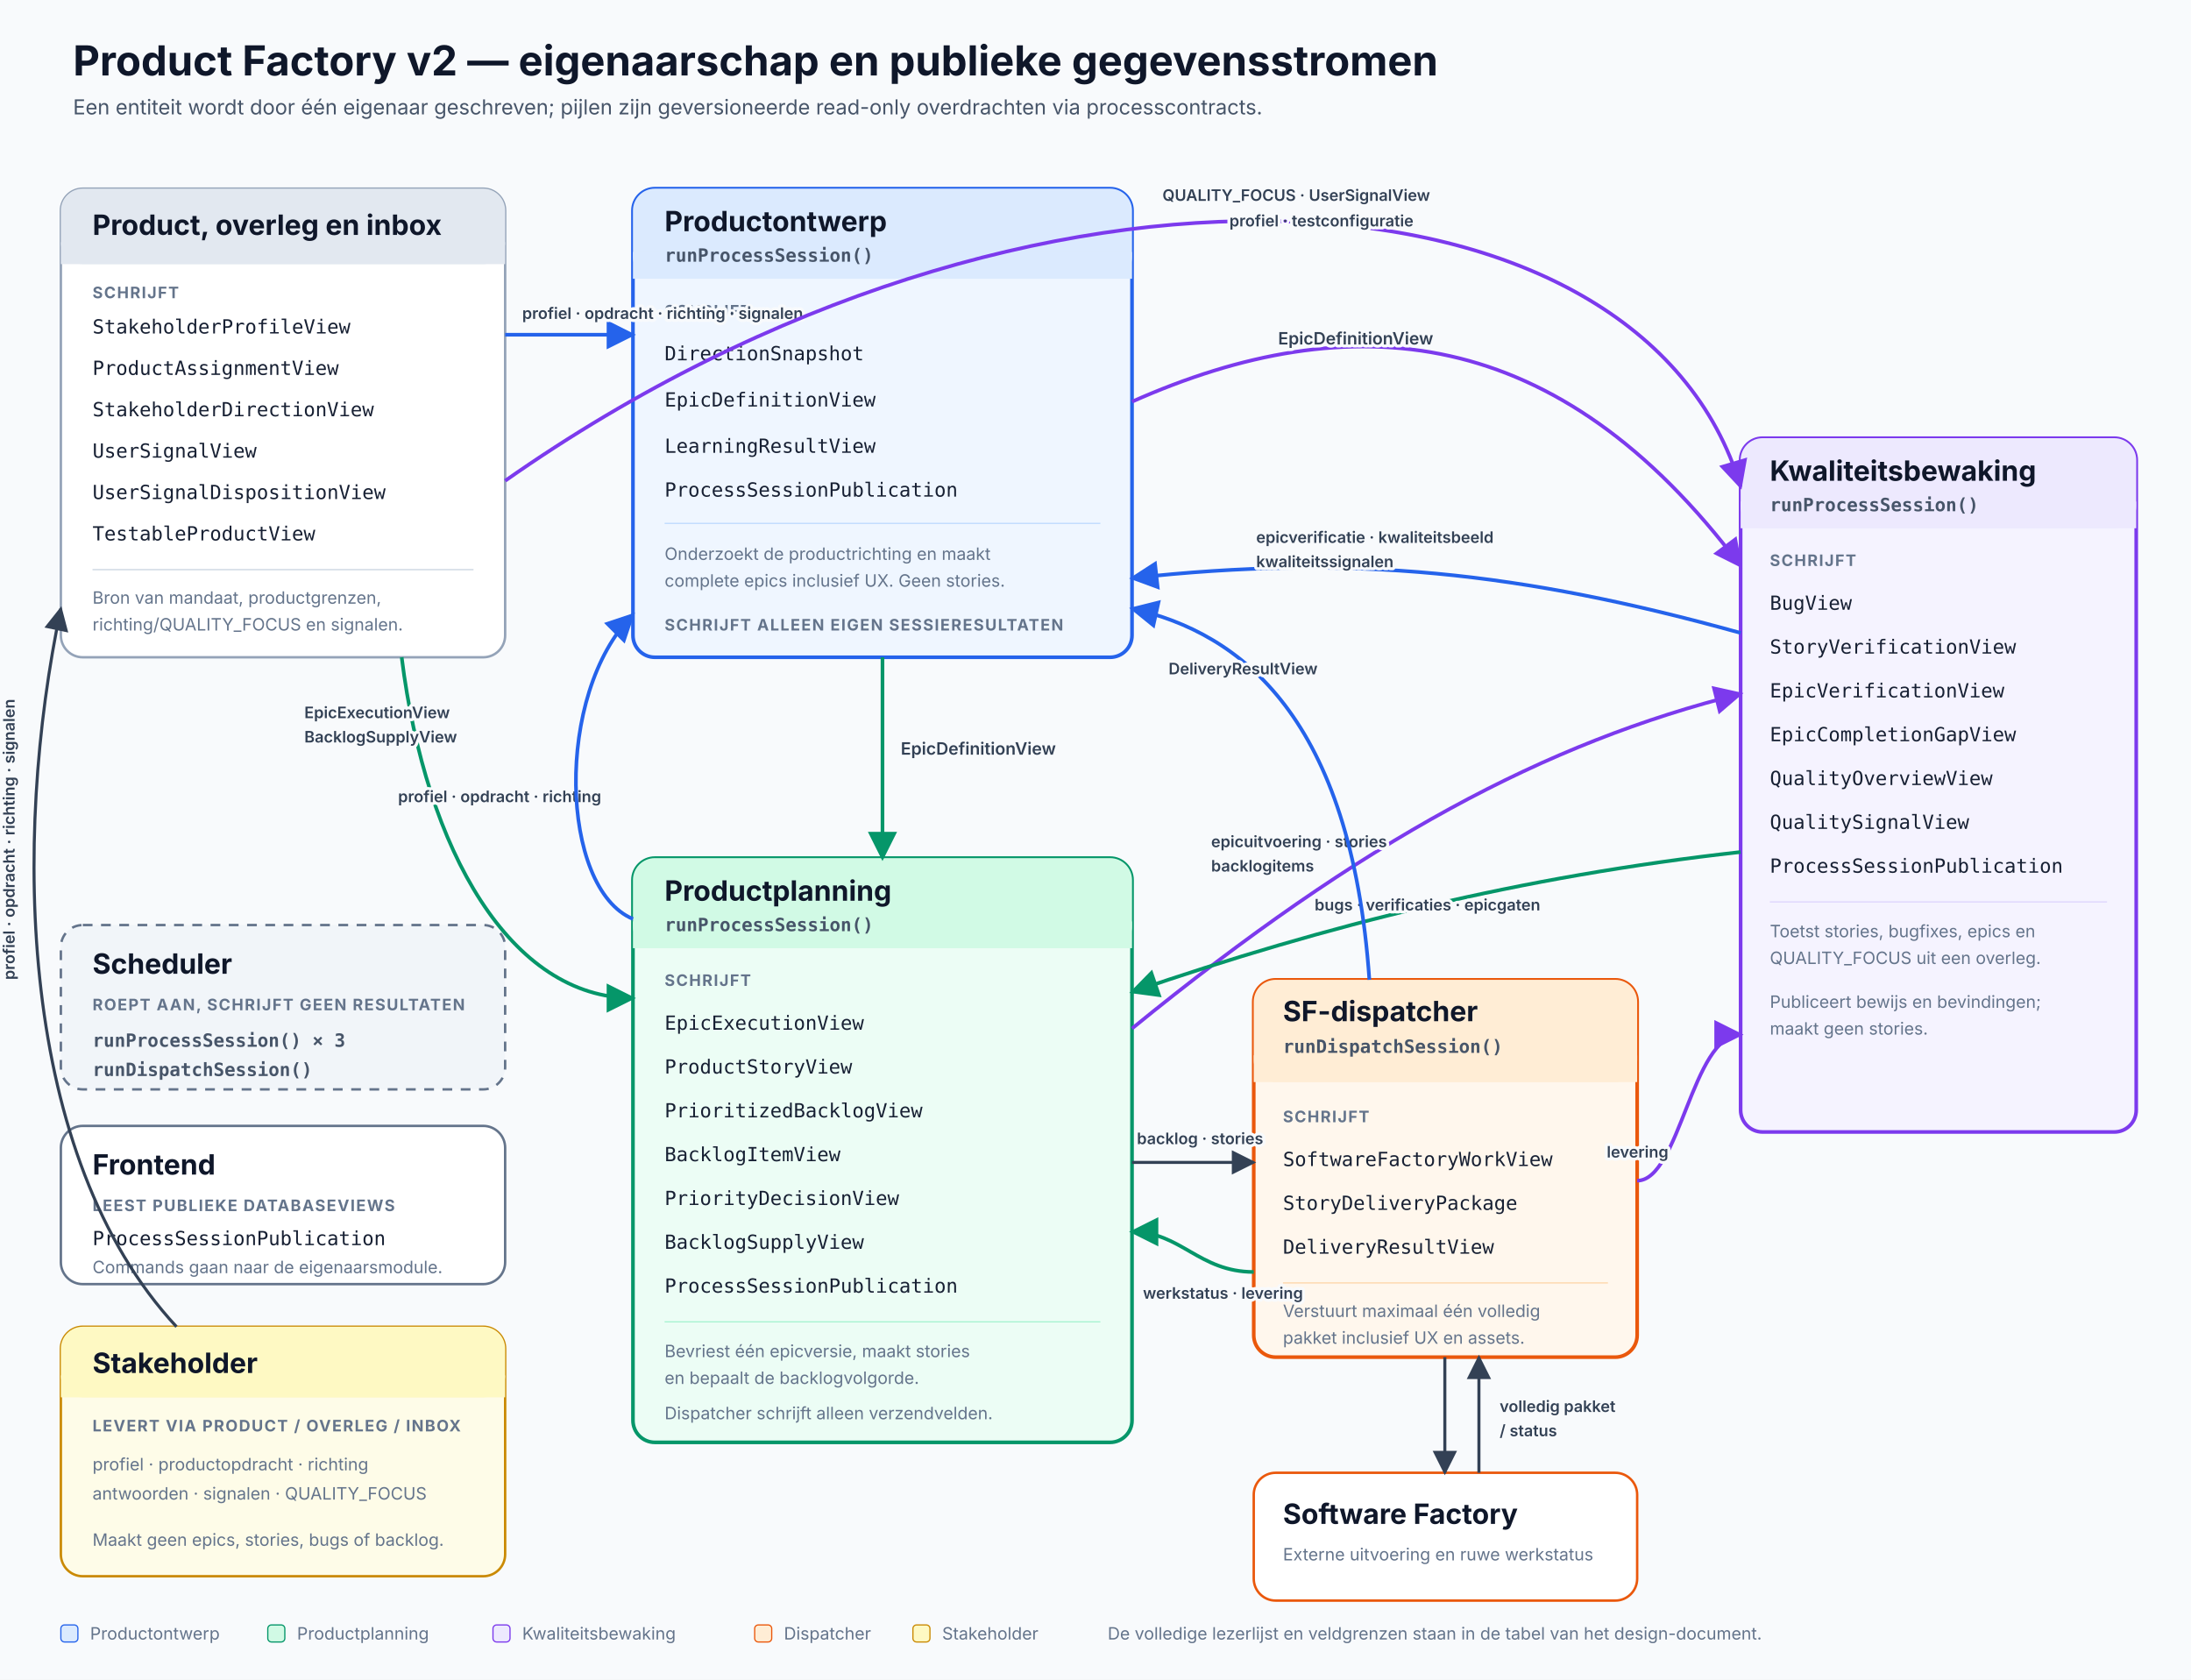
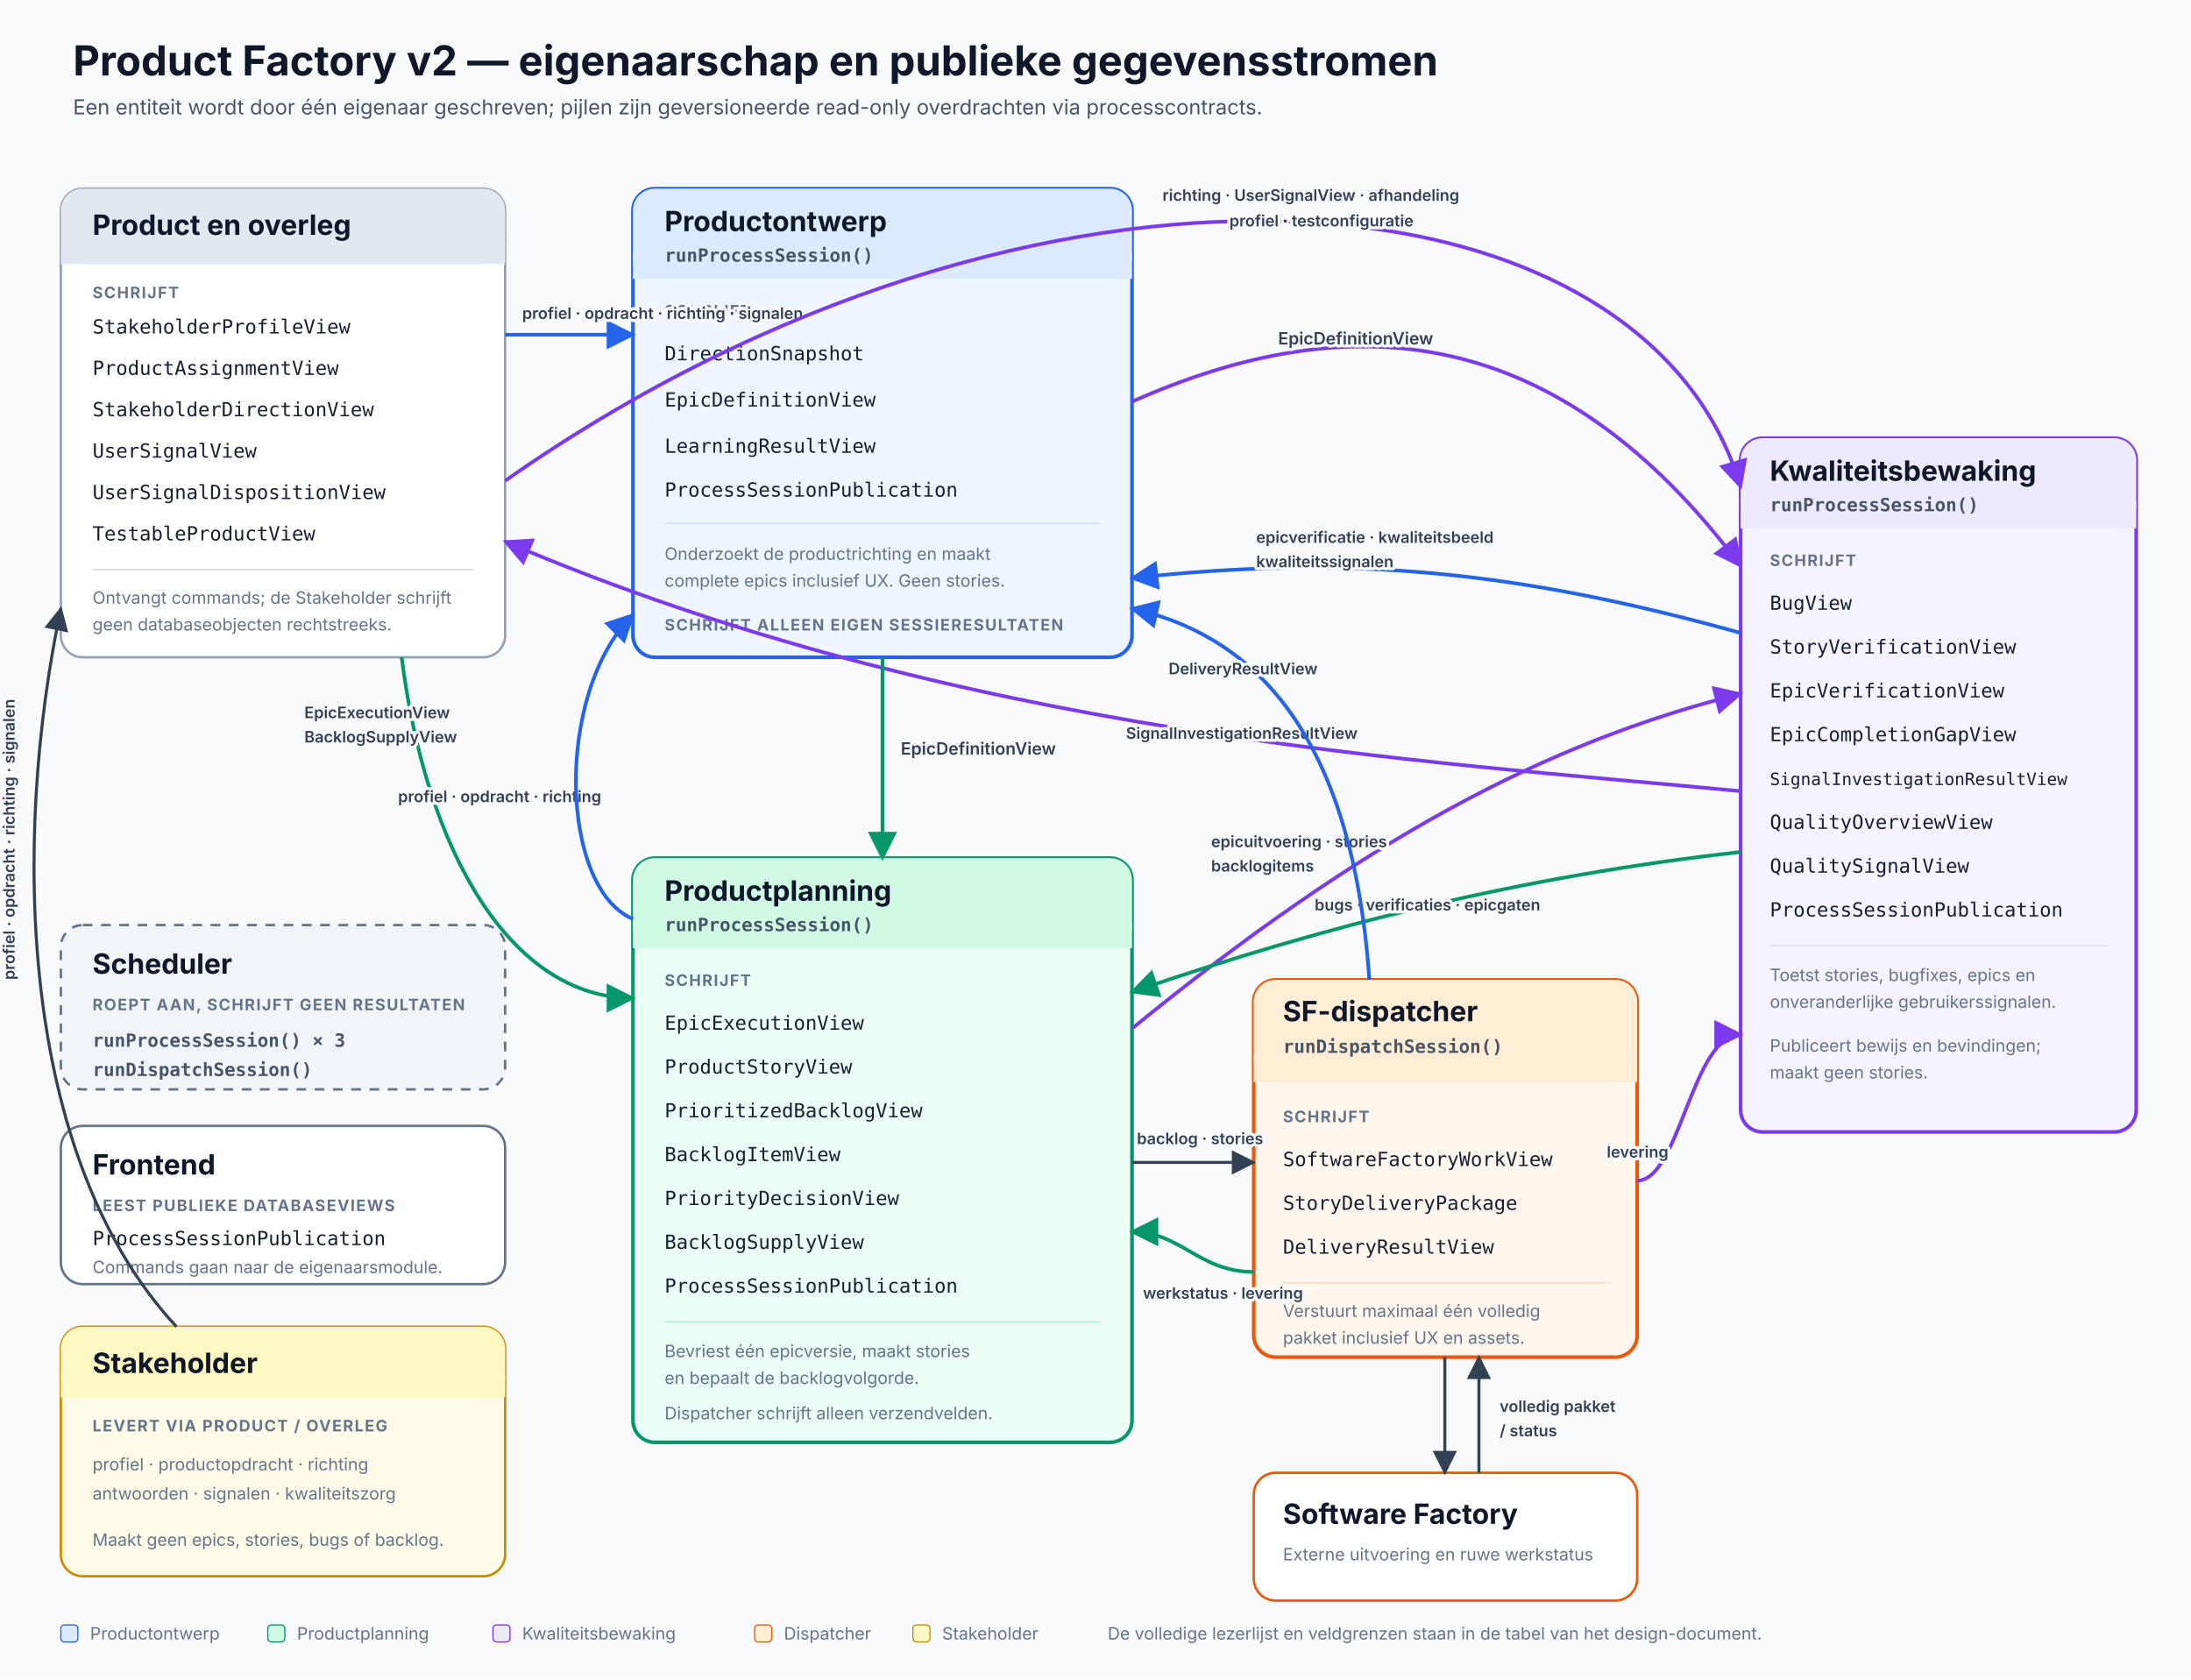
<svg xmlns="http://www.w3.org/2000/svg" width="1800" height="1380" viewBox="0 0 1800 1380" role="img" aria-labelledby="title desc">
  <defs>
    <marker id="arrow" viewBox="0 0 10 10" refX="9" refY="5" markerWidth="8" markerHeight="8" orient="auto-start-reverse">
      <path d="M 0 0 L 10 5 L 0 10 z" fill="#334155" />
    </marker>
    <marker id="arrowBlue" viewBox="0 0 10 10" refX="9" refY="5" markerWidth="8" markerHeight="8" orient="auto-start-reverse">
      <path d="M 0 0 L 10 5 L 0 10 z" fill="#2563eb" />
    </marker>
    <marker id="arrowGreen" viewBox="0 0 10 10" refX="9" refY="5" markerWidth="8" markerHeight="8" orient="auto-start-reverse">
      <path d="M 0 0 L 10 5 L 0 10 z" fill="#059669" />
    </marker>
    <marker id="arrowPurple" viewBox="0 0 10 10" refX="9" refY="5" markerWidth="8" markerHeight="8" orient="auto-start-reverse">
      <path d="M 0 0 L 10 5 L 0 10 z" fill="#7c3aed" />
    </marker>
    <style>
      .title { font: 700 34px Inter, Arial, sans-serif; fill: #0f172a; }
      .subtitle { font: 400 17px Inter, Arial, sans-serif; fill: #475569; }
      .box-title { font: 700 23px Inter, Arial, sans-serif; fill: #0f172a; }
      .function { font: 600 15px ui-monospace, SFMono-Regular, Menlo, monospace; fill: #475569; }
      .owner-label { font: 700 13px Inter, Arial, sans-serif; letter-spacing: 1px; fill: #64748b; }
      .entity { font: 500 16px ui-monospace, SFMono-Regular, Menlo, monospace; fill: #172033; }
      .note { font: 400 14px Inter, Arial, sans-serif; fill: #64748b; }
      .flow { font: 600 14px Inter, Arial, sans-serif; fill: #334155; paint-order: stroke; stroke: #f8fafc; stroke-width: 5px; stroke-linejoin: round; }
      .flow-small { font: 600 13px Inter, Arial, sans-serif; fill: #334155; paint-order: stroke; stroke: #f8fafc; stroke-width: 5px; stroke-linejoin: round; }
      .line { fill: none; stroke: #334155; stroke-width: 2.5; marker-end: url(#arrow); }
      .blue-line { fill: none; stroke: #2563eb; stroke-width: 3; marker-end: url(#arrowBlue); }
      .green-line { fill: none; stroke: #059669; stroke-width: 3; marker-end: url(#arrowGreen); }
      .purple-line { fill: none; stroke: #7c3aed; stroke-width: 3; marker-end: url(#arrowPurple); }
      .dashed { stroke-dasharray: 9 8; }
    </style>
  </defs>
  <rect width="1800" height="1380" fill="#f8fafc" />
  <text x="60" y="62" class="title">Product Factory v2 — eigenaarschap en publieke gegevensstromen</text>
  <text x="60" y="94" class="subtitle">Een entiteit wordt door één eigenaar geschreven; pijlen zijn geversioneerde read-only overdrachten via processcontracts.</text>
  <rect x="50" y="155" width="365" height="385" rx="18" fill="#ffffff" stroke="#94a3b8" stroke-width="2" />
  <rect x="50" y="155" width="365" height="62" rx="18" fill="#e2e8f0" />
  <path d="M50 199 V217 H415 V199" fill="#e2e8f0" />
-   <text x="76" y="193" class="box-title">Product, overleg en inbox</text>
+   <text x="76" y="193" class="box-title">Product en overleg</text>
  <text x="76" y="245" class="owner-label">SCHRIJFT</text>
  <text x="76" y="274" class="entity">StakeholderProfileView</text>
  <text x="76" y="308" class="entity">ProductAssignmentView</text>
  <text x="76" y="342" class="entity">StakeholderDirectionView</text>
  <text x="76" y="376" class="entity">UserSignalView</text>
  <text x="76" y="410" class="entity">UserSignalDispositionView</text>
  <text x="76" y="444" class="entity">TestableProductView</text>
  <line x1="76" y1="468" x2="389" y2="468" stroke="#cbd5e1" />
-   <text x="76" y="496" class="note">Bron van mandaat, productgrenzen,</text>
-   <text x="76" y="518" class="note">richting/QUALITY_FOCUS en signalen.</text>
+   <text x="76" y="496" class="note">Ontvangt commands; de Stakeholder schrijft</text>
+   <text x="76" y="518" class="note">geen databaseobjecten rechtstreeks.</text>
  <rect x="520" y="155" width="410" height="385" rx="18" fill="#eff6ff" stroke="#2563eb" stroke-width="3" />
  <rect x="520" y="155" width="410" height="74" rx="18" fill="#dbeafe" />
  <path d="M520 207 V229 H930 V207" fill="#dbeafe" />
  <text x="546" y="190" class="box-title">Productontwerp</text>
  <text x="546" y="215" class="function">runProcessSession()</text>
  <text x="546" y="260" class="owner-label">SCHRIJFT</text>
  <text x="546" y="296" class="entity">DirectionSnapshot</text>
  <text x="546" y="334" class="entity">EpicDefinitionView</text>
  <text x="546" y="372" class="entity">LearningResultView</text>
  <text x="546" y="408" class="entity">ProcessSessionPublication</text>
  <line x1="546" y1="430" x2="904" y2="430" stroke="#bfdbfe" />
  <text x="546" y="460" class="note">Onderzoekt de productrichting en maakt</text>
  <text x="546" y="482" class="note">complete epics inclusief UX. Geen stories.</text>
  <text x="546" y="518" class="owner-label">SCHRIJFT ALLEEN EIGEN SESSIERESULTATEN</text>
  <rect x="520" y="705" width="410" height="480" rx="18" fill="#ecfdf5" stroke="#059669" stroke-width="3" />
  <rect x="520" y="705" width="410" height="74" rx="18" fill="#d1fae5" />
  <path d="M520 757 V779 H930 V757" fill="#d1fae5" />
  <text x="546" y="740" class="box-title">Productplanning</text>
  <text x="546" y="765" class="function">runProcessSession()</text>
  <text x="546" y="810" class="owner-label">SCHRIJFT</text>
  <text x="546" y="846" class="entity">EpicExecutionView</text>
  <text x="546" y="882" class="entity">ProductStoryView</text>
  <text x="546" y="918" class="entity">PrioritizedBacklogView</text>
  <text x="546" y="954" class="entity">BacklogItemView</text>
  <text x="546" y="990" class="entity">PriorityDecisionView</text>
  <text x="546" y="1026" class="entity">BacklogSupplyView</text>
  <text x="546" y="1062" class="entity">ProcessSessionPublication</text>
  <line x1="546" y1="1086" x2="904" y2="1086" stroke="#a7f3d0" />
  <text x="546" y="1115" class="note">Bevriest één epicversie, maakt stories</text>
  <text x="546" y="1137" class="note">en bepaalt de backlogvolgorde.</text>
  <text x="546" y="1166" class="note">Dispatcher schrijft alleen verzendvelden.</text>
  <rect x="1030" y="805" width="315" height="310" rx="18" fill="#fff7ed" stroke="#ea580c" stroke-width="3" />
  <rect x="1030" y="805" width="315" height="84" rx="18" fill="#ffedd5" />
  <path d="M1030 867 V889 H1345 V867" fill="#ffedd5" />
  <text x="1054" y="839" class="box-title">SF-dispatcher</text>
  <text x="1054" y="865" class="function">runDispatchSession()</text>
  <text x="1054" y="922" class="owner-label">SCHRIJFT</text>
  <text x="1054" y="958" class="entity">SoftwareFactoryWorkView</text>
  <text x="1054" y="994" class="entity">StoryDeliveryPackage</text>
  <text x="1054" y="1030" class="entity">DeliveryResultView</text>
  <line x1="1054" y1="1054" x2="1321" y2="1054" stroke="#fed7aa" />
  <text x="1054" y="1082" class="note">Verstuurt maximaal één volledig</text>
  <text x="1054" y="1104" class="note">pakket inclusief UX en assets.</text>
  <rect x="1030" y="1210" width="315" height="105" rx="18" fill="#ffffff" stroke="#ea580c" stroke-width="2" />
  <text x="1054" y="1252" class="box-title">Software Factory</text>
  <text x="1054" y="1282" class="note">Externe uitvoering en ruwe werkstatus</text>
  <rect x="1430" y="360" width="325" height="570" rx="18" fill="#f5f3ff" stroke="#7c3aed" stroke-width="3" />
  <rect x="1430" y="360" width="325" height="74" rx="18" fill="#ede9fe" />
  <path d="M1430 412 V434 H1755 V412" fill="#ede9fe" />
  <text x="1454" y="395" class="box-title">Kwaliteitsbewaking</text>
  <text x="1454" y="420" class="function">runProcessSession()</text>
  <text x="1454" y="465" class="owner-label">SCHRIJFT</text>
  <text x="1454" y="501" class="entity">BugView</text>
  <text x="1454" y="537" class="entity">StoryVerificationView</text>
  <text x="1454" y="573" class="entity">EpicVerificationView</text>
  <text x="1454" y="609" class="entity">EpicCompletionGapView</text>
-   <text x="1454" y="645" class="entity">QualityOverviewView</text>
-   <text x="1454" y="681" class="entity">QualitySignalView</text>
-   <text x="1454" y="717" class="entity">ProcessSessionPublication</text>
-   <line x1="1454" y1="741" x2="1731" y2="741" stroke="#ddd6fe" />
-   <text x="1454" y="770" class="note">Toetst stories, bugfixes, epics en</text>
-   <text x="1454" y="792" class="note">QUALITY_FOCUS uit een overleg.</text>
-   <text x="1454" y="828" class="note">Publiceert bewijs en bevindingen;</text>
-   <text x="1454" y="850" class="note">maakt geen stories.</text>
+   <text x="1454" y="645" class="entity" style="font-size:14px">SignalInvestigationResultView</text>
+   <text x="1454" y="681" class="entity">QualityOverviewView</text>
+   <text x="1454" y="717" class="entity">QualitySignalView</text>
+   <text x="1454" y="753" class="entity">ProcessSessionPublication</text>
+   <line x1="1454" y1="777" x2="1731" y2="777" stroke="#ddd6fe" />
+   <text x="1454" y="806" class="note">Toetst stories, bugfixes, epics en</text>
+   <text x="1454" y="828" class="note">onveranderlijke gebruikerssignalen.</text>
+   <text x="1454" y="864" class="note">Publiceert bewijs en bevindingen;</text>
+   <text x="1454" y="886" class="note">maakt geen stories.</text>
  <rect x="50" y="760" width="365" height="135" rx="18" fill="#f1f5f9" stroke="#64748b" stroke-width="2" stroke-dasharray="8 7" />
  <text x="76" y="800" class="box-title">Scheduler</text>
  <text x="76" y="830" class="owner-label">ROEPT AAN, SCHRIJFT GEEN RESULTATEN</text>
  <text x="76" y="860" class="function">runProcessSession() × 3</text>
  <text x="76" y="884" class="function">runDispatchSession()</text>
  <rect x="50" y="925" width="365" height="130" rx="18" fill="#ffffff" stroke="#64748b" stroke-width="2" />
  <text x="76" y="965" class="box-title">Frontend</text>
  <text x="76" y="995" class="owner-label">LEEST PUBLIEKE DATABASEVIEWS</text>
  <text x="76" y="1023" class="entity">ProcessSessionPublication</text>
  <text x="76" y="1046" class="note">Commands gaan naar de eigenaarsmodule.</text>
  <rect x="50" y="1090" width="365" height="205" rx="18" fill="#fefce8" stroke="#ca8a04" stroke-width="2" />
  <rect x="50" y="1090" width="365" height="58" rx="18" fill="#fef9c3" />
  <path d="M50 1130 V1148 H415 V1130" fill="#fef9c3" />
  <text x="76" y="1128" class="box-title">Stakeholder</text>
-   <text x="76" y="1176" class="owner-label">LEVERT VIA PRODUCT / OVERLEG / INBOX</text>
+   <text x="76" y="1176" class="owner-label">LEVERT VIA PRODUCT / OVERLEG</text>
  <text x="76" y="1208" class="note">profiel · productopdracht · richting</text>
-   <text x="76" y="1232" class="note">antwoorden · signalen · QUALITY_FOCUS</text>
+   <text x="76" y="1232" class="note">antwoorden · signalen · kwaliteitszorg</text>
  <text x="76" y="1270" class="note">Maakt geen epics, stories, bugs of backlog.</text>
  <path d="M415 275 H520" class="blue-line" />
  <text x="429" y="262" class="flow-small">profiel · opdracht · richting · signalen</text>
  <path d="M330 540 C350 700 420 820 520 820" class="green-line" />
  <text x="327" y="659" class="flow-small">profiel · opdracht · richting</text>
  <path d="M415 395 C850 90 1350 130 1430 400" class="purple-line" />
-   <text x="955" y="165" class="flow-small">QUALITY_FOCUS · UserSignalView</text>
+   <text x="955" y="165" class="flow-small">richting · UserSignalView · afhandeling</text>
  <text x="1010" y="186" class="flow-small">profiel · testconfiguratie</text>
+   <path d="M1430 650 C1170 625 790 605 415 445" class="purple-line" />
+   <text x="925" y="607" class="flow-small">SignalInvestigationResultView</text>
  <path d="M725 540 V705" class="green-line" />
  <text x="740" y="620" class="flow">EpicDefinitionView</text>
  <path d="M930 330 C1110 250 1280 265 1430 465" class="purple-line" />
  <text x="1050" y="283" class="flow">EpicDefinitionView</text>
  <path d="M520 755 C460 730 455 570 520 505" class="blue-line" />
  <text x="250" y="590" class="flow-small">EpicExecutionView</text>
  <text x="250" y="610" class="flow-small">BacklogSupplyView</text>
  <path d="M930 845 C1120 690 1270 610 1430 570" class="purple-line" />
  <text x="995" y="696" class="flow-small">epicuitvoering · stories</text>
  <text x="995" y="716" class="flow-small">backlogitems</text>
  <path d="M1430 700 C1250 720 1090 760 930 815" class="green-line" />
  <text x="1080" y="748" class="flow-small">bugs · verificaties · epicgaten</text>
  <path d="M1430 520 C1250 470 1110 455 930 475" class="blue-line" />
  <text x="1032" y="446" class="flow-small">epicverificatie · kwaliteitsbeeld</text>
  <text x="1032" y="466" class="flow-small">kwaliteitssignalen</text>
  <path d="M930 955 H1030" class="line" />
  <text x="934" y="940" class="flow-small">backlog · stories</text>
  <path d="M1030 1045 C985 1045 970 1012 930 1012" class="green-line" />
  <text x="939" y="1067" class="flow-small">werkstatus · levering</text>
  <path d="M1345 970 C1380 970 1390 850 1430 850" class="purple-line" />
  <text x="1320" y="951" class="flow-small">levering</text>
  <path d="M1125 805 C1110 590 1020 520 930 500" class="blue-line" />
  <text x="960" y="554" class="flow-small">DeliveryResultView</text>
  <path d="M1187 1115 V1210" class="line" />
  <path d="M1215 1210 V1115" class="line" />
  <text x="1232" y="1160" class="flow-small">volledig pakket</text>
  <text x="1232" y="1180" class="flow-small">/ status</text>
  <path d="M145 1090 C15 950 10 690 50 500" class="line" />
  <text x="12" y="805" class="flow-small" transform="rotate(-90 12 805)">profiel · opdracht · richting · signalen</text>
  <rect x="50" y="1335" width="14" height="14" rx="3" fill="#dbeafe" stroke="#2563eb" />
  <text x="74" y="1347" class="note">Productontwerp</text>
  <rect x="220" y="1335" width="14" height="14" rx="3" fill="#d1fae5" stroke="#059669" />
  <text x="244" y="1347" class="note">Productplanning</text>
  <rect x="405" y="1335" width="14" height="14" rx="3" fill="#ede9fe" stroke="#7c3aed" />
  <text x="429" y="1347" class="note">Kwaliteitsbewaking</text>
  <rect x="620" y="1335" width="14" height="14" rx="3" fill="#ffedd5" stroke="#ea580c" />
  <text x="644" y="1347" class="note">Dispatcher</text>
  <rect x="750" y="1335" width="14" height="14" rx="3" fill="#fef9c3" stroke="#ca8a04" />
  <text x="774" y="1347" class="note">Stakeholder</text>
  <text x="910" y="1347" class="note">De volledige lezerlijst en veldgrenzen staan in de tabel van het design-document.</text>
</svg>
